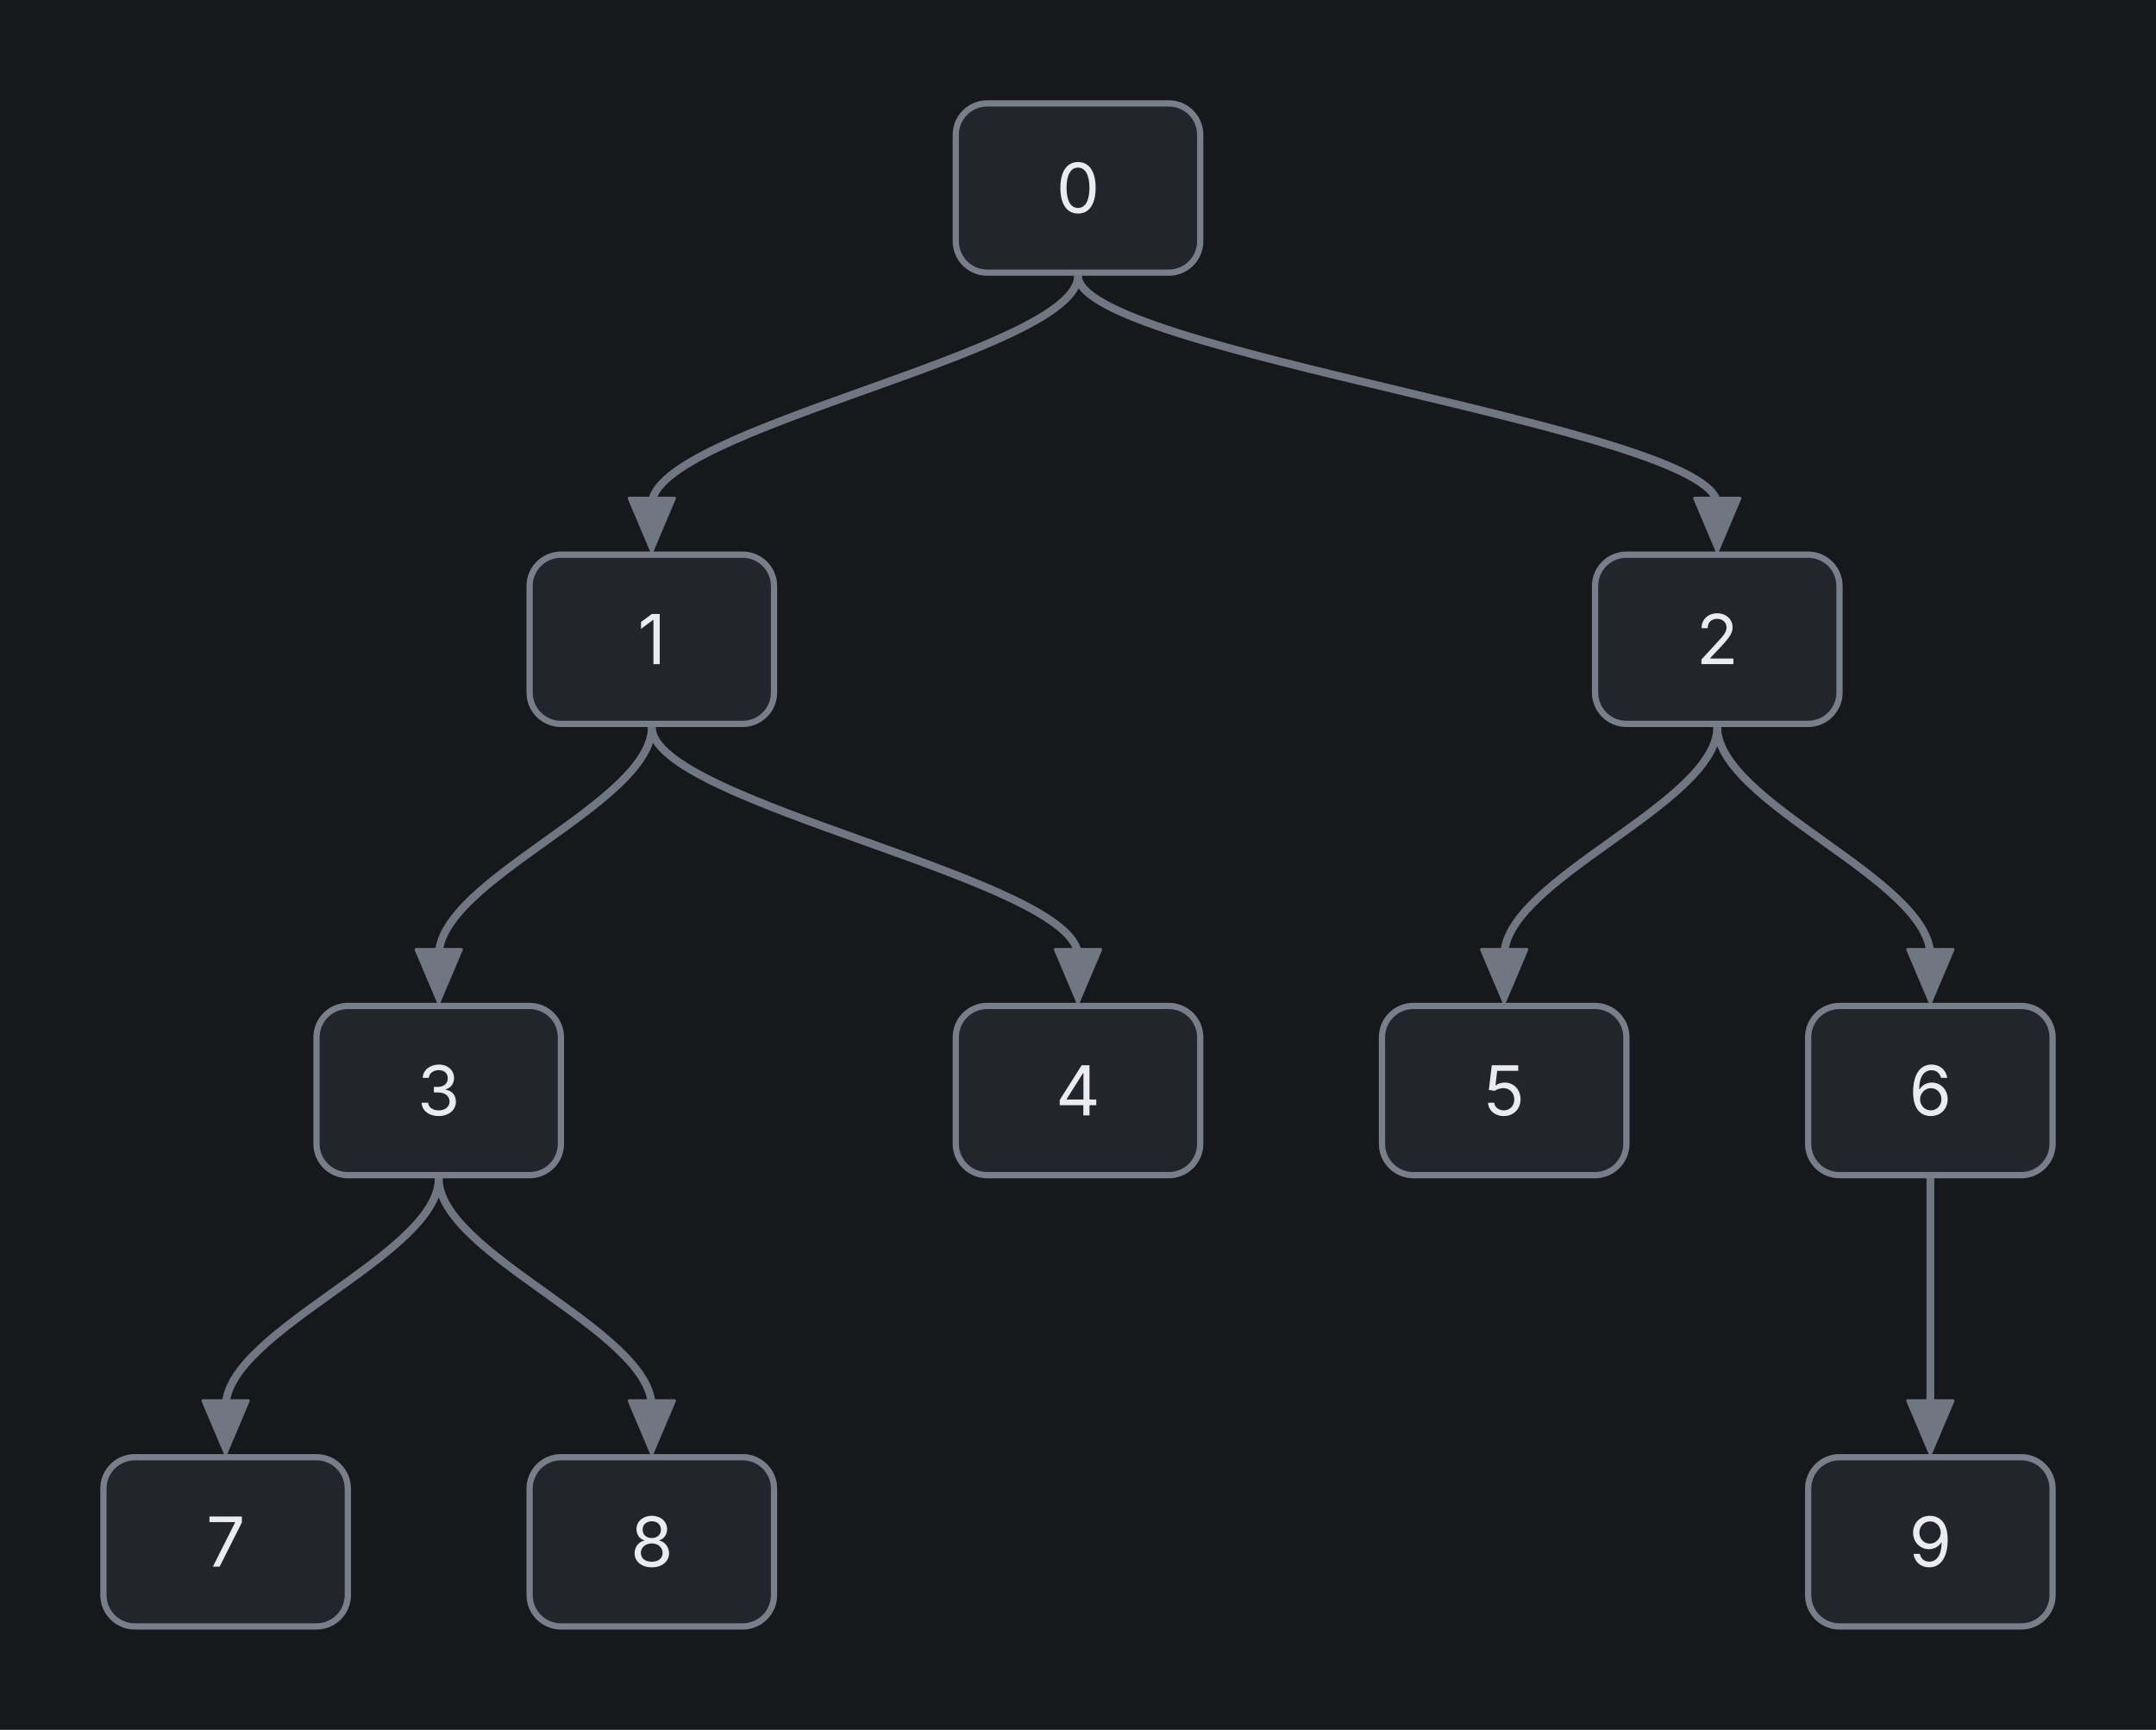
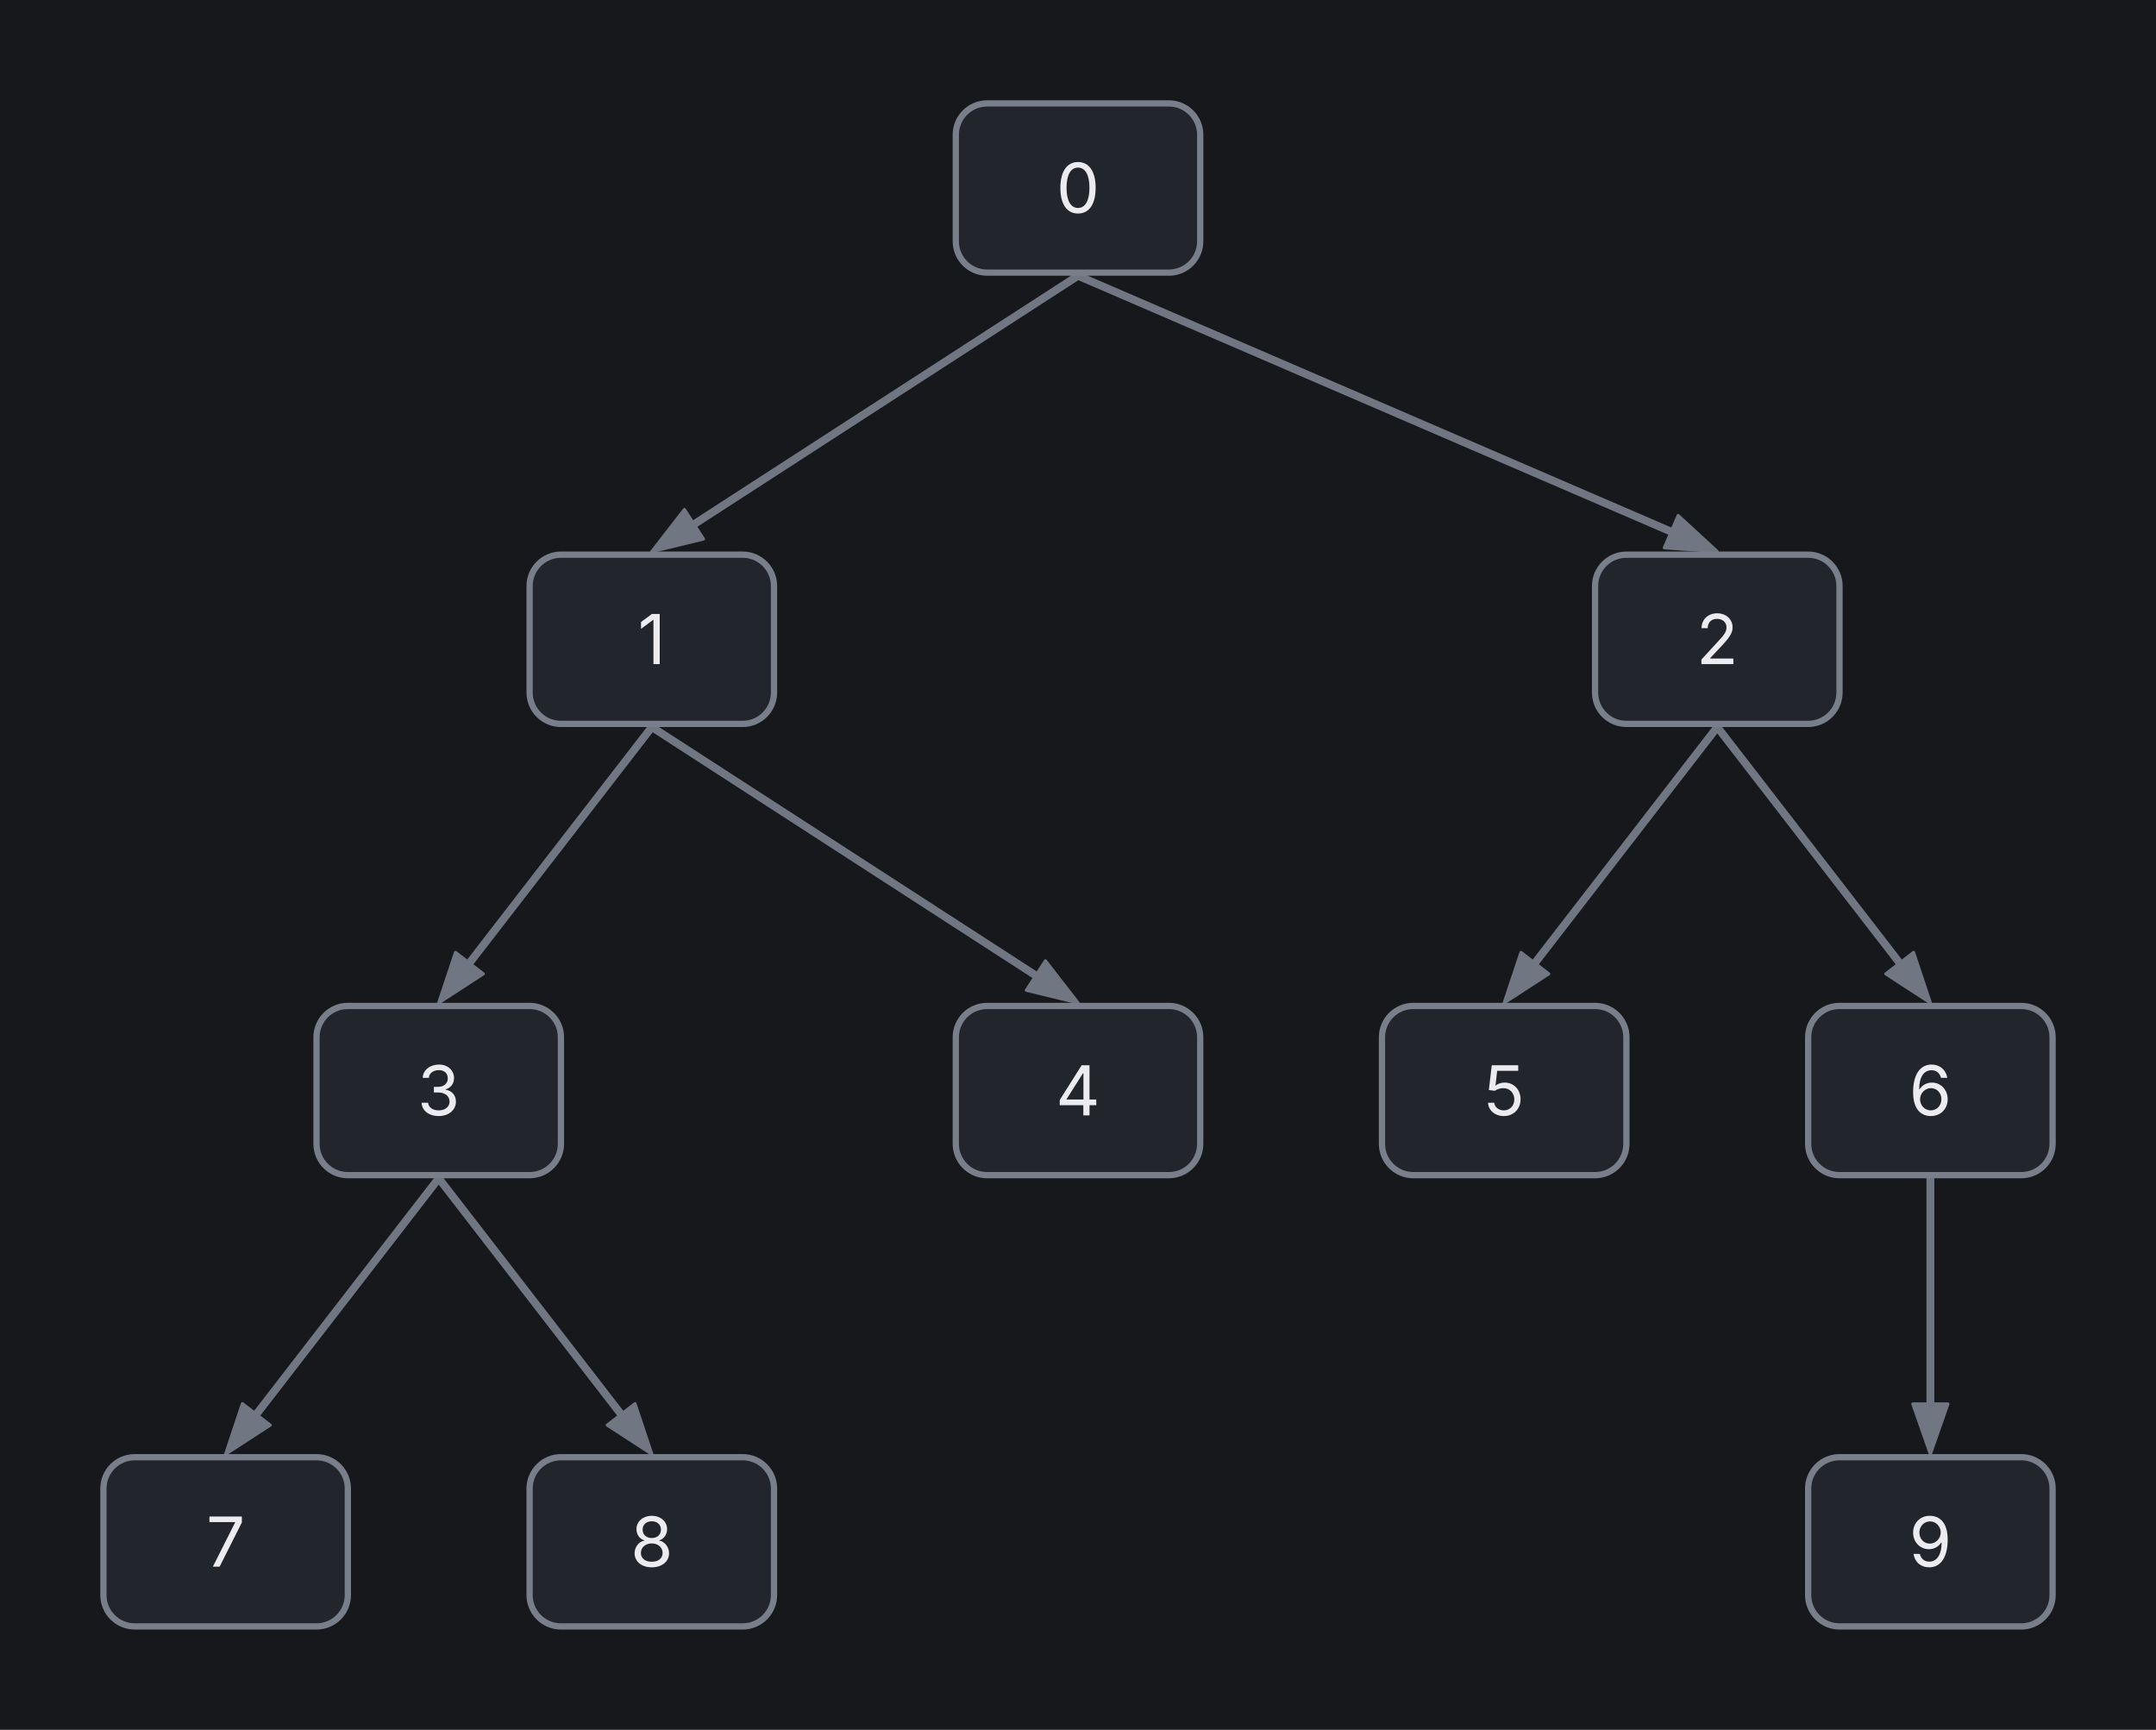
<svg xmlns="http://www.w3.org/2000/svg" width="344" height="276" viewBox="0 0 344 276">
  <path d="M0 0 L344 0 L344 276 L0 276 Z" fill="#16181c" />
-   <path d="M172 44 C172 56.17 104 68.33 104 80.5" fill="none" stroke="#707682" stroke-width="1.25" stroke-linecap="round" stroke-linejoin="round" />
-   <path d="M104 88 L100.4 79.5 L107.6 79.5 Z" fill="#707682" stroke="#707682" stroke-width="0.5" stroke-linecap="round" stroke-linejoin="round" />
-   <path d="M172 44 C172 56.17 274 68.33 274 80.5" fill="none" stroke="#707682" stroke-width="1.25" stroke-linecap="round" stroke-linejoin="round" />
-   <path d="M274 88 L270.4 79.5 L277.6 79.5 Z" fill="#707682" stroke="#707682" stroke-width="0.5" stroke-linecap="round" stroke-linejoin="round" />
-   <path d="M104 116 C104 128.17 70 140.33 70 152.5" fill="none" stroke="#707682" stroke-width="1.25" stroke-linecap="round" stroke-linejoin="round" />
-   <path d="M70 160 L66.4 151.5 L73.6 151.5 Z" fill="#707682" stroke="#707682" stroke-width="0.5" stroke-linecap="round" stroke-linejoin="round" />
-   <path d="M104 116 C104 128.17 172 140.33 172 152.5" fill="none" stroke="#707682" stroke-width="1.25" stroke-linecap="round" stroke-linejoin="round" />
-   <path d="M172 160 L168.4 151.5 L175.6 151.5 Z" fill="#707682" stroke="#707682" stroke-width="0.5" stroke-linecap="round" stroke-linejoin="round" />
-   <path d="M274 116 C274 128.17 240 140.33 240 152.5" fill="none" stroke="#707682" stroke-width="1.25" stroke-linecap="round" stroke-linejoin="round" />
-   <path d="M240 160 L236.4 151.5 L243.6 151.5 Z" fill="#707682" stroke="#707682" stroke-width="0.5" stroke-linecap="round" stroke-linejoin="round" />
-   <path d="M274 116 C274 128.17 308 140.33 308 152.5" fill="none" stroke="#707682" stroke-width="1.25" stroke-linecap="round" stroke-linejoin="round" />
-   <path d="M308 160 L304.4 151.5 L311.6 151.5 Z" fill="#707682" stroke="#707682" stroke-width="0.5" stroke-linecap="round" stroke-linejoin="round" />
-   <path d="M70 188 C70 200.17 36 212.33 36 224.5" fill="none" stroke="#707682" stroke-width="1.25" stroke-linecap="round" stroke-linejoin="round" />
-   <path d="M36 232 L32.4 223.5 L39.6 223.5 Z" fill="#707682" stroke="#707682" stroke-width="0.5" stroke-linecap="round" stroke-linejoin="round" />
-   <path d="M70 188 C70 200.17 104 212.33 104 224.5" fill="none" stroke="#707682" stroke-width="1.25" stroke-linecap="round" stroke-linejoin="round" />
-   <path d="M104 232 L100.4 223.5 L107.6 223.5 Z" fill="#707682" stroke="#707682" stroke-width="0.5" stroke-linecap="round" stroke-linejoin="round" />
-   <path d="M308 188 C308 200.17 308 212.33 308 224.5" fill="none" stroke="#707682" stroke-width="1.25" stroke-linecap="round" stroke-linejoin="round" />
-   <path d="M308 232 L304.4 223.5 L311.6 223.5 Z" fill="#707682" stroke="#707682" stroke-width="0.5" stroke-linecap="round" stroke-linejoin="round" />
+   <path d="M172 44 L109.88 84.2" fill="none" stroke="#707682" stroke-width="1.25" stroke-linecap="round" stroke-linejoin="round" />
+   <path d="M104 88 L109.2 81.3 L112.24 86 Z" fill="#707682" stroke="#707682" stroke-width="0.5" stroke-linecap="round" stroke-linejoin="round" />
+   <path d="M172 44 L267.57 85.23" fill="none" stroke="#707682" stroke-width="1.25" stroke-linecap="round" stroke-linejoin="round" />
+   <path d="M274 88 L265.55 87.4 L267.76 82.26 Z" fill="#707682" stroke="#707682" stroke-width="0.5" stroke-linecap="round" stroke-linejoin="round" />
+   <path d="M104 116 L74.28 154.46" fill="none" stroke="#707682" stroke-width="1.25" stroke-linecap="round" stroke-linejoin="round" />
+   <path d="M70 160 L72.68 151.96 L77.11 155.38 Z" fill="#707682" stroke="#707682" stroke-width="0.5" stroke-linecap="round" stroke-linejoin="round" />
+   <path d="M104 116 L166.12 156.2" fill="none" stroke="#707682" stroke-width="1.25" stroke-linecap="round" stroke-linejoin="round" />
+   <path d="M172 160 L163.76 158 L166.8 153.3 Z" fill="#707682" stroke="#707682" stroke-width="0.5" stroke-linecap="round" stroke-linejoin="round" />
+   <path d="M274 116 L244.28 154.46" fill="none" stroke="#707682" stroke-width="1.25" stroke-linecap="round" stroke-linejoin="round" />
+   <path d="M240 160 L242.68 151.96 L247.11 155.38 Z" fill="#707682" stroke="#707682" stroke-width="0.5" stroke-linecap="round" stroke-linejoin="round" />
+   <path d="M274 116 L303.72 154.46" fill="none" stroke="#707682" stroke-width="1.25" stroke-linecap="round" stroke-linejoin="round" />
+   <path d="M308 160 L300.89 155.38 L305.32 151.96 Z" fill="#707682" stroke="#707682" stroke-width="0.5" stroke-linecap="round" stroke-linejoin="round" />
+   <path d="M70 188 L40.28 226.46" fill="none" stroke="#707682" stroke-width="1.25" stroke-linecap="round" stroke-linejoin="round" />
+   <path d="M36 232 L38.68 223.96 L43.11 227.38 Z" fill="#707682" stroke="#707682" stroke-width="0.5" stroke-linecap="round" stroke-linejoin="round" />
+   <path d="M70 188 L99.72 226.46" fill="none" stroke="#707682" stroke-width="1.25" stroke-linecap="round" stroke-linejoin="round" />
+   <path d="M104 232 L96.89 227.38 L101.32 223.96 Z" fill="#707682" stroke="#707682" stroke-width="0.5" stroke-linecap="round" stroke-linejoin="round" />
+   <path d="M308 188 L308 225" fill="none" stroke="#707682" stroke-width="1.25" stroke-linecap="round" stroke-linejoin="round" />
+   <path d="M308 232 L305.2 224 L310.8 224 Z" fill="#707682" stroke="#707682" stroke-width="0.5" stroke-linecap="round" stroke-linejoin="round" />
  <path d="M157.5 16.5 L186.5 16.5 C189.26 16.5 191.5 18.74 191.5 21.5 L191.5 38.5 C191.5 41.26 189.26 43.5 186.5 43.5 L157.5 43.5 C154.74 43.5 152.5 41.26 152.5 38.5 L152.5 21.5 C152.5 18.74 154.74 16.5 157.5 16.5 Z" fill="#22252b" stroke="#787e8a" stroke-width="1" />
  <text x="172" y="33.96" font-size="11" fill="#ececf0" text-anchor="middle" font-family="Inter, &quot;Helvetica Neue&quot;, Helvetica, Arial, sans-serif">0</text>
  <path d="M89.5 88.5 L118.5 88.5 C121.26 88.5 123.5 90.74 123.5 93.5 L123.5 110.5 C123.5 113.26 121.26 115.5 118.5 115.5 L89.5 115.5 C86.74 115.5 84.5 113.26 84.5 110.5 L84.5 93.5 C84.5 90.74 86.74 88.5 89.5 88.5 Z" fill="#22252b" stroke="#787e8a" stroke-width="1" />
  <text x="104" y="105.96" font-size="11" fill="#ececf0" text-anchor="middle" font-family="Inter, &quot;Helvetica Neue&quot;, Helvetica, Arial, sans-serif">1</text>
  <path d="M259.5 88.5 L288.5 88.5 C291.26 88.5 293.5 90.74 293.5 93.5 L293.5 110.5 C293.5 113.26 291.26 115.5 288.5 115.5 L259.5 115.5 C256.74 115.5 254.5 113.26 254.5 110.5 L254.5 93.5 C254.5 90.74 256.74 88.5 259.5 88.5 Z" fill="#22252b" stroke="#787e8a" stroke-width="1" />
  <text x="274" y="105.96" font-size="11" fill="#ececf0" text-anchor="middle" font-family="Inter, &quot;Helvetica Neue&quot;, Helvetica, Arial, sans-serif">2</text>
  <path d="M55.5 160.5 L84.5 160.5 C87.26 160.5 89.5 162.74 89.5 165.5 L89.5 182.5 C89.5 185.26 87.26 187.5 84.5 187.5 L55.5 187.5 C52.74 187.5 50.5 185.26 50.5 182.5 L50.5 165.5 C50.5 162.74 52.74 160.5 55.5 160.5 Z" fill="#22252b" stroke="#787e8a" stroke-width="1" />
  <text x="70" y="177.96" font-size="11" fill="#ececf0" text-anchor="middle" font-family="Inter, &quot;Helvetica Neue&quot;, Helvetica, Arial, sans-serif">3</text>
  <path d="M157.5 160.5 L186.5 160.5 C189.26 160.5 191.5 162.74 191.5 165.5 L191.5 182.5 C191.5 185.26 189.26 187.5 186.5 187.5 L157.5 187.5 C154.74 187.5 152.5 185.26 152.5 182.5 L152.5 165.5 C152.5 162.74 154.74 160.5 157.5 160.5 Z" fill="#22252b" stroke="#787e8a" stroke-width="1" />
  <text x="172" y="177.96" font-size="11" fill="#ececf0" text-anchor="middle" font-family="Inter, &quot;Helvetica Neue&quot;, Helvetica, Arial, sans-serif">4</text>
  <path d="M225.5 160.5 L254.5 160.5 C257.26 160.5 259.5 162.74 259.5 165.5 L259.5 182.5 C259.5 185.26 257.26 187.5 254.5 187.5 L225.5 187.5 C222.74 187.5 220.5 185.26 220.5 182.5 L220.5 165.5 C220.5 162.74 222.74 160.5 225.5 160.5 Z" fill="#22252b" stroke="#787e8a" stroke-width="1" />
  <text x="240" y="177.96" font-size="11" fill="#ececf0" text-anchor="middle" font-family="Inter, &quot;Helvetica Neue&quot;, Helvetica, Arial, sans-serif">5</text>
  <path d="M293.5 160.5 L322.5 160.5 C325.26 160.5 327.5 162.74 327.5 165.5 L327.5 182.5 C327.5 185.26 325.26 187.5 322.5 187.5 L293.5 187.5 C290.74 187.5 288.5 185.26 288.5 182.5 L288.5 165.5 C288.5 162.74 290.74 160.5 293.5 160.5 Z" fill="#22252b" stroke="#787e8a" stroke-width="1" />
  <text x="308" y="177.96" font-size="11" fill="#ececf0" text-anchor="middle" font-family="Inter, &quot;Helvetica Neue&quot;, Helvetica, Arial, sans-serif">6</text>
  <path d="M21.5 232.5 L50.5 232.5 C53.26 232.5 55.5 234.74 55.5 237.5 L55.5 254.5 C55.5 257.26 53.26 259.5 50.5 259.5 L21.5 259.5 C18.74 259.5 16.5 257.26 16.5 254.5 L16.5 237.5 C16.5 234.74 18.74 232.5 21.5 232.5 Z" fill="#22252b" stroke="#787e8a" stroke-width="1" />
  <text x="36" y="249.96" font-size="11" fill="#ececf0" text-anchor="middle" font-family="Inter, &quot;Helvetica Neue&quot;, Helvetica, Arial, sans-serif">7</text>
  <path d="M89.5 232.5 L118.5 232.5 C121.26 232.5 123.5 234.74 123.5 237.5 L123.5 254.5 C123.5 257.26 121.26 259.5 118.5 259.5 L89.5 259.5 C86.74 259.5 84.5 257.26 84.5 254.5 L84.5 237.5 C84.5 234.74 86.74 232.5 89.5 232.5 Z" fill="#22252b" stroke="#787e8a" stroke-width="1" />
  <text x="104" y="249.96" font-size="11" fill="#ececf0" text-anchor="middle" font-family="Inter, &quot;Helvetica Neue&quot;, Helvetica, Arial, sans-serif">8</text>
  <path d="M293.5 232.5 L322.5 232.5 C325.26 232.5 327.5 234.74 327.5 237.5 L327.5 254.5 C327.5 257.26 325.26 259.5 322.5 259.5 L293.5 259.5 C290.74 259.5 288.5 257.26 288.5 254.5 L288.5 237.5 C288.5 234.74 290.74 232.5 293.5 232.5 Z" fill="#22252b" stroke="#787e8a" stroke-width="1" />
  <text x="308" y="249.96" font-size="11" fill="#ececf0" text-anchor="middle" font-family="Inter, &quot;Helvetica Neue&quot;, Helvetica, Arial, sans-serif">9</text>
</svg>
